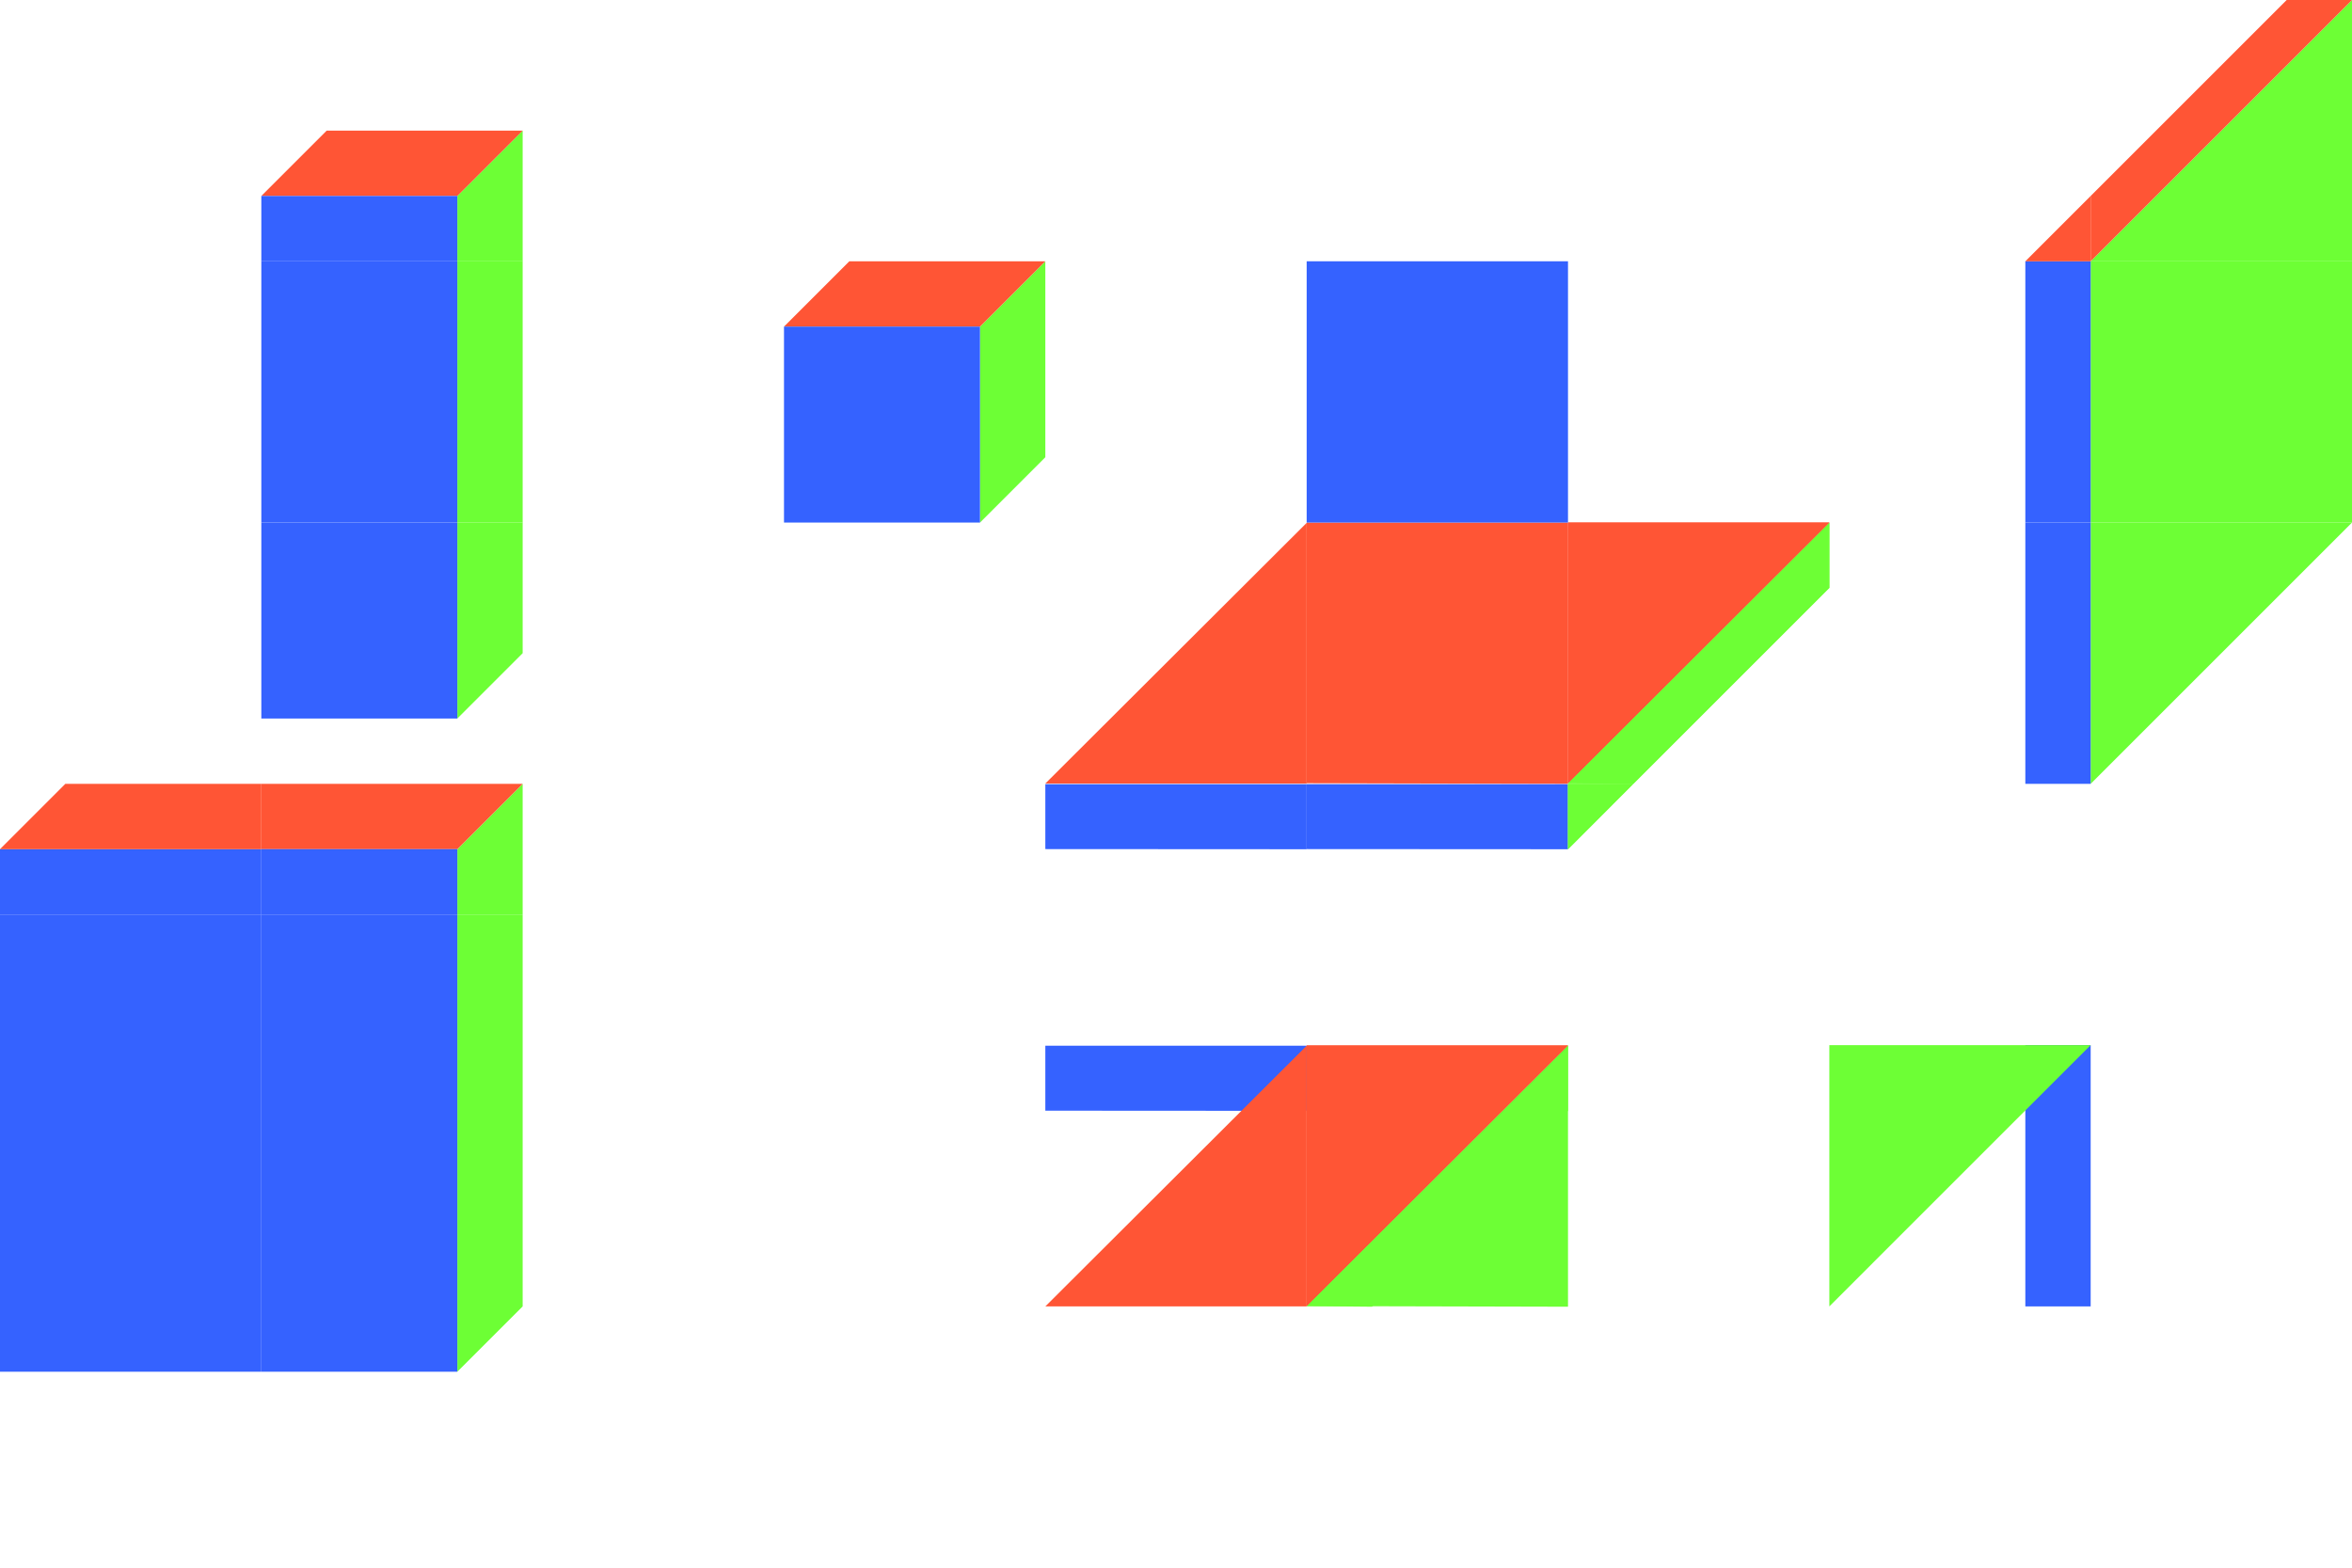
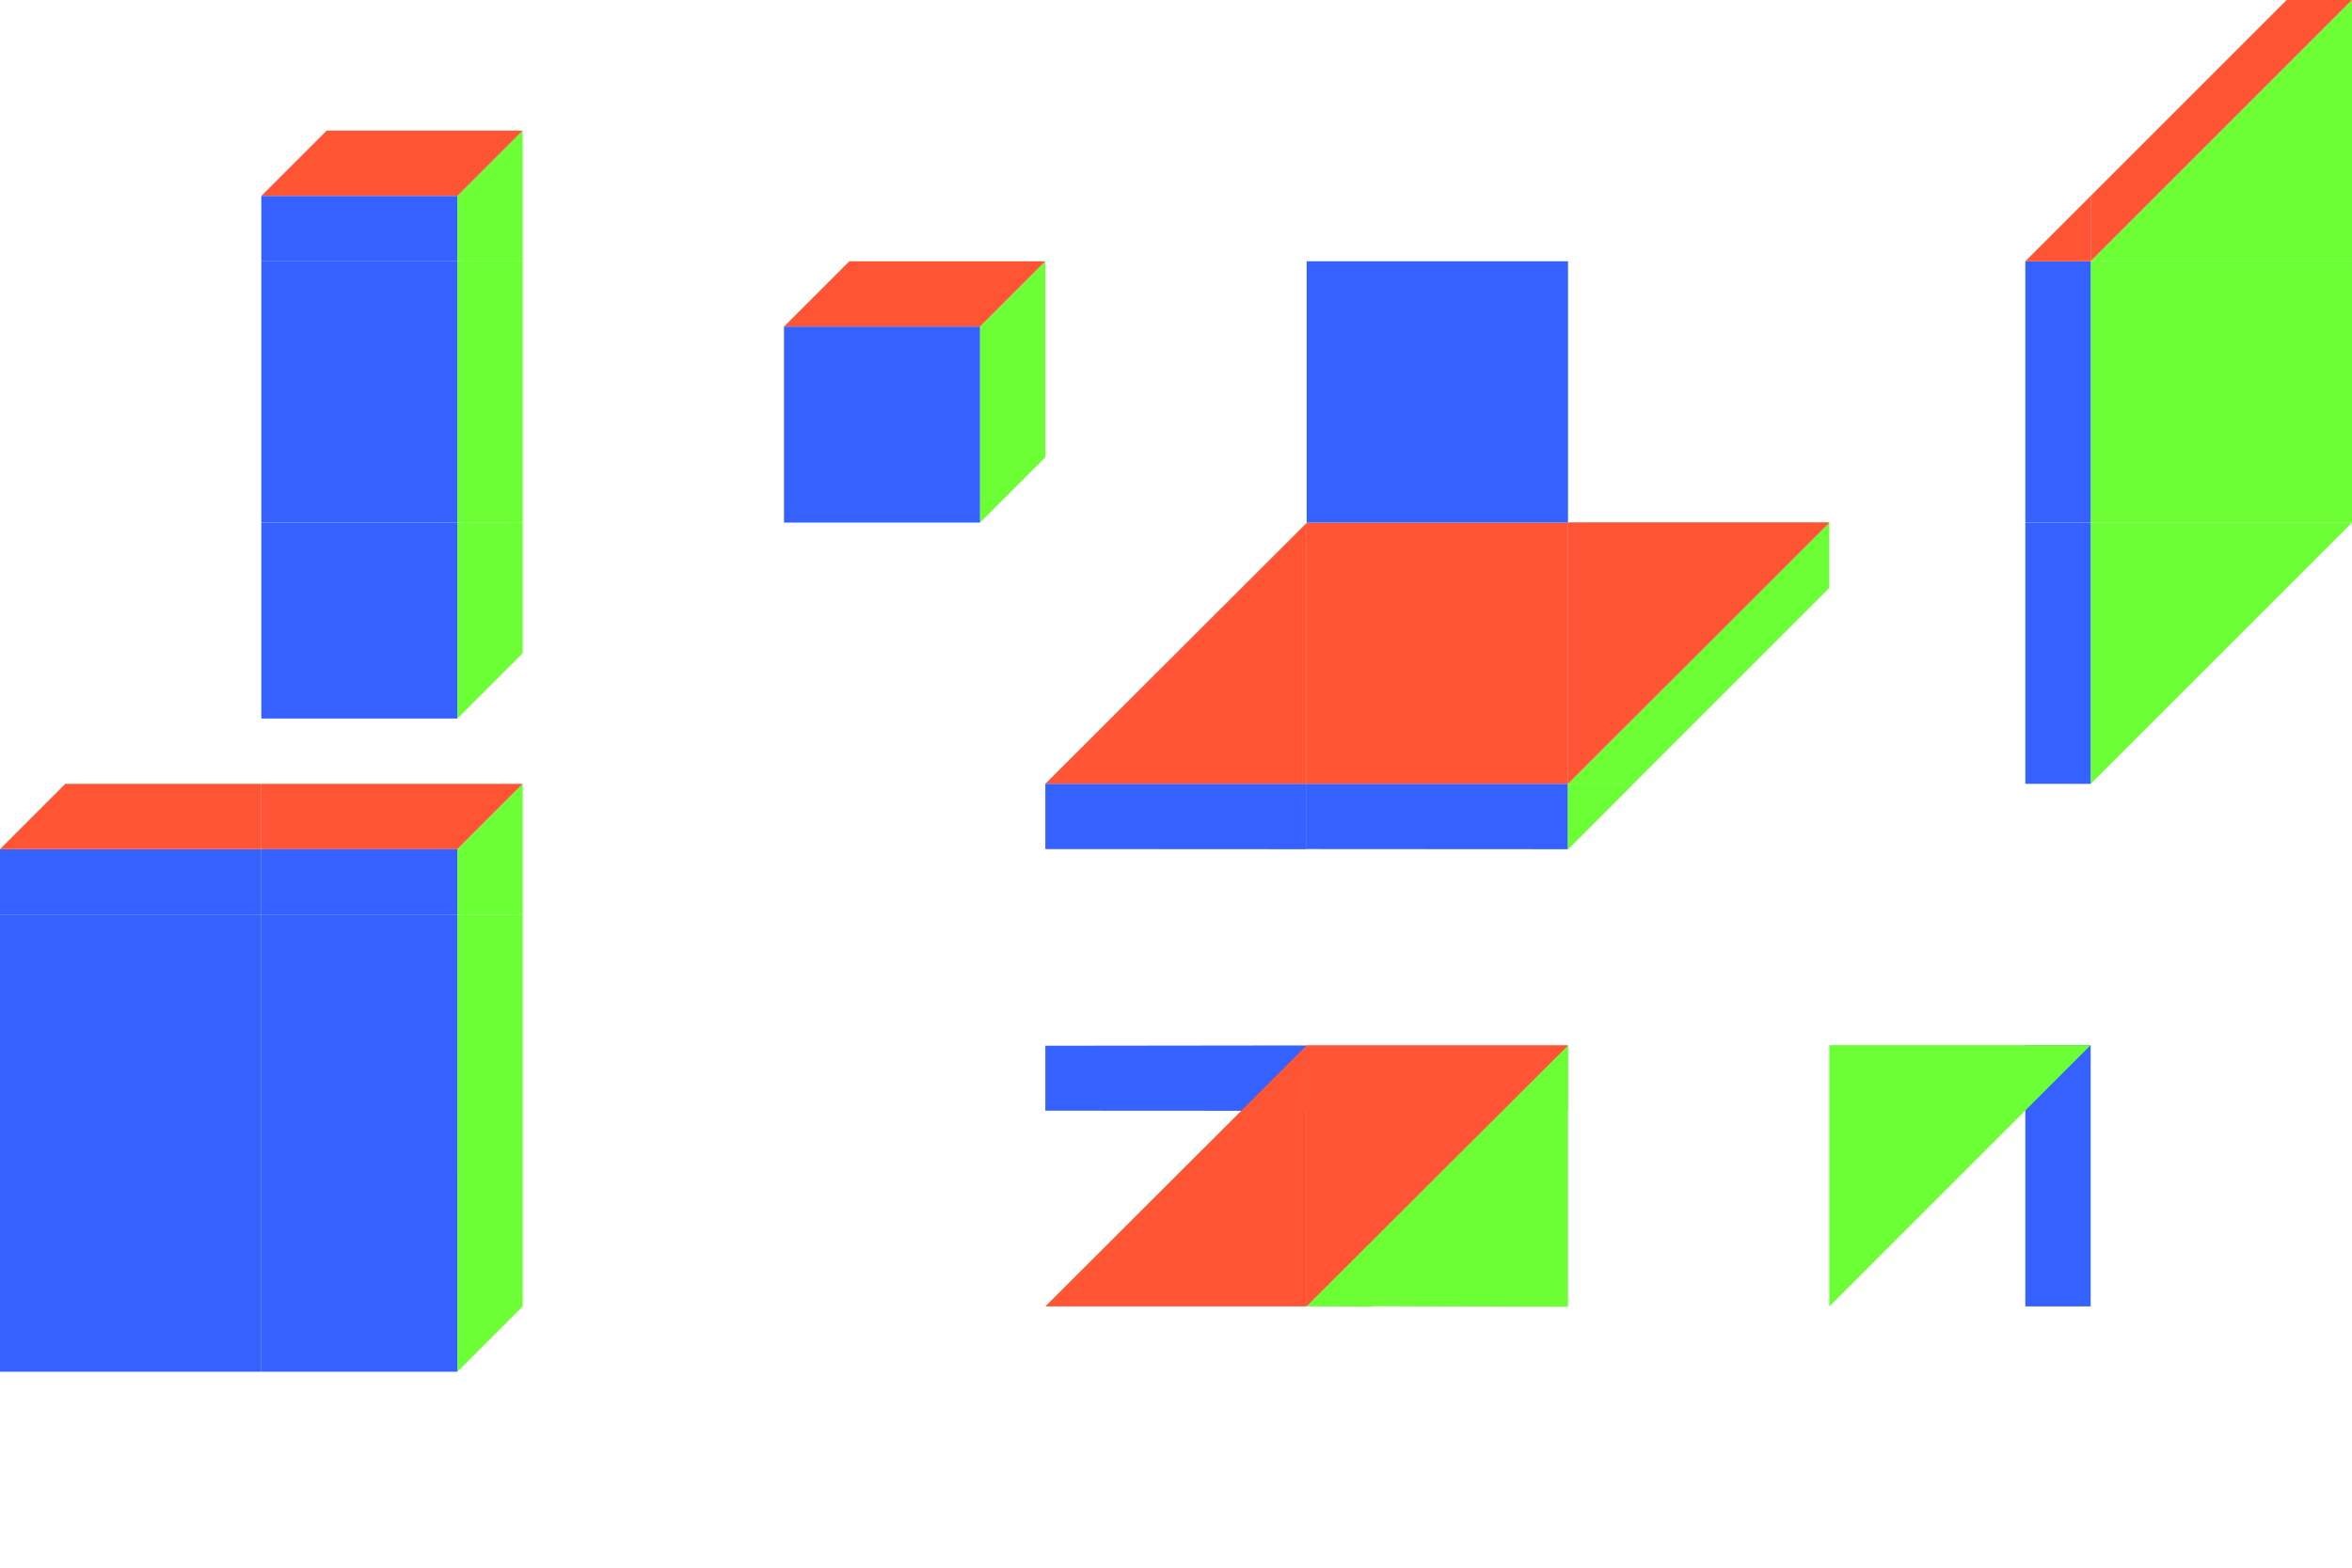
<svg xmlns="http://www.w3.org/2000/svg" width="288mm" height="192mm" viewBox="0 0 288 192" version="1.1" id="svg1" xml:space="preserve">
  <defs id="defs1" />
  <g id="layer1" transform="translate(96)">
    <path style="fill:#6dff35;fill-opacity:1;stroke:none;stroke-width:2;stroke-linecap:butt;stroke-linejoin:round" d="m 32,32 -8,8 v 24 l 8,-8 z" id="path1" />
    <path style="fill:#ff5535;fill-opacity:1;stroke:none;stroke-width:2;stroke-linecap:butt;stroke-linejoin:round" d="M 24,40 H -2.3e-6 l 8,-8 H 32 Z" id="path2" />
    <path style="fill:#3562ff;fill-opacity:1;stroke:none;stroke-width:2;stroke-linecap:square;stroke-linejoin:round" d="M 24,64 V 40 H -2.3e-6 v 24 z" id="path3" />
-     <path style="fill:#ff5535;fill-opacity:1;stroke:none;stroke-width:4;stroke-linecap:butt;stroke-linejoin:round" d="m 96,96 -32,-0.075 -2e-6,-31.925 h 32 z" id="path7" />
-     <path style="fill:#3562ff;fill-opacity:1;stroke:none;stroke-width:1.996;stroke-linecap:butt;stroke-linejoin:round" d="M 96,104.009 64,103.991 64,96.038 h 32 z" id="path8" />
-     <path style="fill:#6dff35;fill-opacity:1;stroke:none;stroke-width:4;stroke-linecap:butt;stroke-linejoin:round" d="M 104,96 96,95.925 128,64 v 8 z" id="path9" />
+     <path style="fill:#ff5535;fill-opacity:1;stroke:none;stroke-width:4;stroke-linecap:butt;stroke-linejoin:round" d="m 96,96 -32,6e-6 -10e-7,-32 h 32 z" id="path7" />
+     <path style="fill:#3562ff;fill-opacity:1;stroke:none;stroke-width:1.996;stroke-linecap:butt;stroke-linejoin:round" d="m 96,104.009 -32,-0.019 v -7.991 l 32,2e-5 z" id="path8" />
+     <path style="fill:#6dff35;fill-opacity:1;stroke:none;stroke-width:4;stroke-linecap:butt;stroke-linejoin:round" d="m 104,96 -8,6e-6 L 128,64 v 8 z" id="path9" />
    <path style="fill:#ff5535;fill-opacity:1;stroke:none;stroke-width:4;stroke-linecap:butt;stroke-linejoin:round" d="m 96,95.925 -2e-6,-31.925 H 128 Z" id="path10" />
    <path style="fill:#6dff35;fill-opacity:1;stroke:none;stroke-width:4;stroke-linecap:butt;stroke-linejoin:round" d="m 96,104.009 10e-7,-8.009 H 104 Z" id="path11" />
-     <path style="fill:#6dff35;fill-opacity:1;stroke:none;stroke-width:4;stroke-linecap:butt;stroke-linejoin:round" d="M 104,96 96,95.925 128,64 v 8 z" id="path12" />
-     <path style="fill:#ff5535;fill-opacity:1;stroke:none;stroke-width:4;stroke-linecap:butt;stroke-linejoin:round" d="m 96,95.925 -2e-6,-31.925 H 128 Z" id="path13" />
+     <path style="fill:#ff5535;fill-opacity:1;stroke:none;stroke-width:4;stroke-linecap:butt;stroke-linejoin:round" d="m 96,96 10e-7,-32 H 128 Z" id="path13" />
    <path style="fill:#6dff35;fill-opacity:1;stroke:none;stroke-width:4;stroke-linecap:butt;stroke-linejoin:round" d="m 96,104.009 10e-7,-8.009 H 104 Z" id="path14" />
-     <path style="fill:#3562ff;fill-opacity:1;stroke:none;stroke-width:1.996;stroke-linecap:butt;stroke-linejoin:round" d="m 64,136.047 -32,-0.019 v -7.953 h 32 z" id="path51" />
-     <path style="fill:#ff5535;fill-opacity:1;stroke:none;stroke-width:4;stroke-linecap:butt;stroke-linejoin:round" d="m 64,64.038 2e-6,31.925 H 32 Z" id="path65" />
-     <path style="fill:#3562ff;fill-opacity:1;stroke:none;stroke-width:1.996;stroke-linecap:butt;stroke-linejoin:round" d="M 64,104.009 32,103.991 l -2e-6,-7.953 h 32 z" id="path66" />
-     <path style="fill:#ff5535;fill-opacity:1;stroke:none;stroke-width:4;stroke-linecap:butt;stroke-linejoin:round" d="M 64,128.075 V 160 h -32 z" id="path67" />
+     <path style="fill:#3562ff;fill-opacity:1;stroke:none;stroke-width:1.996;stroke-linecap:butt;stroke-linejoin:round" d="m 64,136.047 -32,-0.019 v -7.953 l 32,-0.038 z" id="path51" />
+     <path style="fill:#ff5535;fill-opacity:1;stroke:none;stroke-width:4;stroke-linecap:butt;stroke-linejoin:round" d="m 64,64.038 6e-6,31.962 -32,0 z" id="path65" />
+     <path style="fill:#3562ff;fill-opacity:1;stroke:none;stroke-width:1.996;stroke-linecap:butt;stroke-linejoin:round" d="M 64,104.009 32,103.991 l 3e-6,-7.991 32,0 z" id="path66" />
+     <path style="fill:#ff5535;fill-opacity:1;stroke:none;stroke-width:4;stroke-linecap:butt;stroke-linejoin:round" d="M 64,128.038 64,160 h -32 z" id="path67" />
    <path style="fill:#6dff35;fill-opacity:1;stroke:none;stroke-width:2;stroke-linecap:butt;stroke-linejoin:round" d="m -32,32 h -8 v 32 h 8 z" id="path79" />
    <path style="fill:#3562ff;fill-opacity:1;stroke:none;stroke-width:2;stroke-linecap:square;stroke-linejoin:round" d="M -40,64 V 32 h -24 L -64,64 Z" id="path81" />
    <path style="fill:#6dff35;fill-opacity:1;stroke:none;stroke-width:2;stroke-linecap:butt;stroke-linejoin:round" d="m -32,16 -8,8 v 8 h 8 z" id="path82" />
    <path style="fill:#ff5535;fill-opacity:1;stroke:none;stroke-width:2;stroke-linecap:butt;stroke-linejoin:round" d="M -40,24 H -64 l 8,-8 h 24 z" id="path83" />
    <path style="fill:#3562ff;fill-opacity:1;stroke:none;stroke-width:1.155;stroke-linecap:square;stroke-linejoin:round" d="m -40,32 v -8 H -64 v 8 z" id="path84" />
    <path style="fill:#6dff35;fill-opacity:1;stroke:none;stroke-width:2;stroke-linecap:butt;stroke-linejoin:round" d="m -32,64 h -8 v 24 l 8,-8 z" id="path85" />
    <path style="fill:#3562ff;fill-opacity:1;stroke:none;stroke-width:1.732;stroke-linecap:square;stroke-linejoin:round" d="m -40,88 v -24 H -64 v 24 z" id="path86" />
    <path style="fill:#6dff35;fill-opacity:1;stroke:none;stroke-width:4;stroke-linecap:butt;stroke-linejoin:round" d="M 160,96 V 64 H 192 Z" id="path99" />
    <rect style="fill:#6dff35;fill-opacity:1;stroke:none;stroke-width:2;stroke-linecap:butt;stroke-linejoin:round" id="rect100" width="32" height="32" x="160" y="32" />
    <rect style="fill:#3562ff;fill-opacity:1;stroke:none;stroke-width:2;stroke-linecap:butt;stroke-linejoin:round" id="rect101" width="8" height="32" x="152" y="64" />
    <rect style="fill:#3562ff;fill-opacity:1;stroke:none;stroke-width:2;stroke-linecap:butt;stroke-linejoin:round" id="rect102" width="8" height="32" x="152" y="32" />
    <path style="fill:#6dff35;fill-opacity:1;stroke:none;stroke-width:4;stroke-linecap:butt;stroke-linejoin:round" d="M 192,0 V 32 H 160 Z" id="path102" />
    <path style="fill:#ff5535;fill-opacity:1;stroke:none;stroke-width:2;stroke-linecap:butt;stroke-linejoin:round" d="m 152,32 8,-8 v 8 z" id="path103" />
    <path style="fill:#ff5535;fill-opacity:1;stroke:none;stroke-width:2;stroke-linecap:butt;stroke-linejoin:round" d="M 160,32 192,0 h -8 l -24,24 z" id="path104" />
    <path style="fill:#3562ff;fill-opacity:1;stroke:none;stroke-width:2.309;stroke-linecap:square;stroke-linejoin:round" d="M 96,64 V 32 H 64 l 10e-7,32 z" id="path105" />
    <path style="fill:#6dff35;fill-opacity:1;stroke:none;stroke-width:4;stroke-linecap:butt;stroke-linejoin:round" d="m 72,160.038 -8,-0.075 32,-31.925 v 8 z" id="path140" />
    <path style="fill:#ff5535;fill-opacity:1;stroke:none;stroke-width:4;stroke-linecap:butt;stroke-linejoin:round" d="m 64,159.962 -2e-6,-31.925 h 32 z" id="path141" />
    <path style="fill:#6dff35;fill-opacity:1;stroke:none;stroke-width:4;stroke-linecap:butt;stroke-linejoin:round" d="M 96,160.038 64,159.962 96,128.038 Z" id="path142" />
    <path style="fill:#ff5535;fill-opacity:1;stroke:none;stroke-width:4;stroke-linecap:butt;stroke-linejoin:round" d="m 64,159.962 -2e-6,-31.925 h 32 z" id="path143" />
    <path style="fill:#3562ff;fill-opacity:1;stroke:none;stroke-width:2.309;stroke-linecap:square;stroke-linejoin:round" d="m -64,144 v -32 h -32 v 32 z" id="path158" />
    <path style="fill:#3562ff;fill-opacity:1;stroke:none;stroke-width:1.333;stroke-linecap:square;stroke-linejoin:round" d="m -64,112 v -8 h -32 v 8 z" id="path159" />
    <path style="fill:#3562ff;fill-opacity:1;stroke:none;stroke-width:2;stroke-linecap:square;stroke-linejoin:round" d="m -64,168 v -24 h -32 v 24 z" id="path160" />
    <path style="fill:#ff5535;fill-opacity:1;stroke:none;stroke-width:2;stroke-linecap:butt;stroke-linejoin:round" d="m -64,104 h -32 l 8,-8 h 24 z" id="path161" />
    <path style="fill:#6dff35;fill-opacity:1;stroke:none;stroke-width:2;stroke-linecap:butt;stroke-linejoin:round" d="m -32,112 h -8 v 32 h 8 z" id="path162" />
    <path style="fill:#3562ff;fill-opacity:1;stroke:none;stroke-width:2;stroke-linecap:square;stroke-linejoin:round" d="m -40,144 v -32 h -24 v 32 z" id="path163" />
    <path style="fill:#6dff35;fill-opacity:1;stroke:none;stroke-width:2;stroke-linecap:butt;stroke-linejoin:round" d="M -32,96 -40,104 v 8 h 8 z" id="path164" />
    <path style="fill:#ff5535;fill-opacity:1;stroke:none;stroke-width:2;stroke-linecap:butt;stroke-linejoin:round" d="m -40,104 h -24 v -8 h 32 z" id="path165" />
    <path style="fill:#3562ff;fill-opacity:1;stroke:none;stroke-width:1.155;stroke-linecap:square;stroke-linejoin:round" d="m -40,112 v -8 h -24 v 8 z" id="path166" />
    <path style="fill:#6dff35;fill-opacity:1;stroke:none;stroke-width:2;stroke-linecap:butt;stroke-linejoin:round" d="m -32,144 h -8 v 24 l 8,-8 z" id="path167" />
    <path style="fill:#3562ff;fill-opacity:1;stroke:none;stroke-width:1.732;stroke-linecap:square;stroke-linejoin:round" d="m -40,168 v -24 h -24 v 24 z" id="path168" />
    <rect style="fill:none;fill-opacity:1;stroke:none;stroke-width:2;stroke-linecap:butt;stroke-linejoin:round;stroke-opacity:1" id="rect186" width="288" height="192" x="-96" y="0" />
    <rect style="fill:#3562ff;fill-opacity:1;stroke:none;stroke-width:2;stroke-linecap:butt;stroke-linejoin:round" id="rect4" width="8" height="32" x="152" y="128" />
    <path style="fill:#6dff35;fill-opacity:1;stroke:none;stroke-width:4;stroke-linecap:butt;stroke-linejoin:round" d="m 128,160 v -32 h 32 z" id="path4" />
  </g>
</svg>
